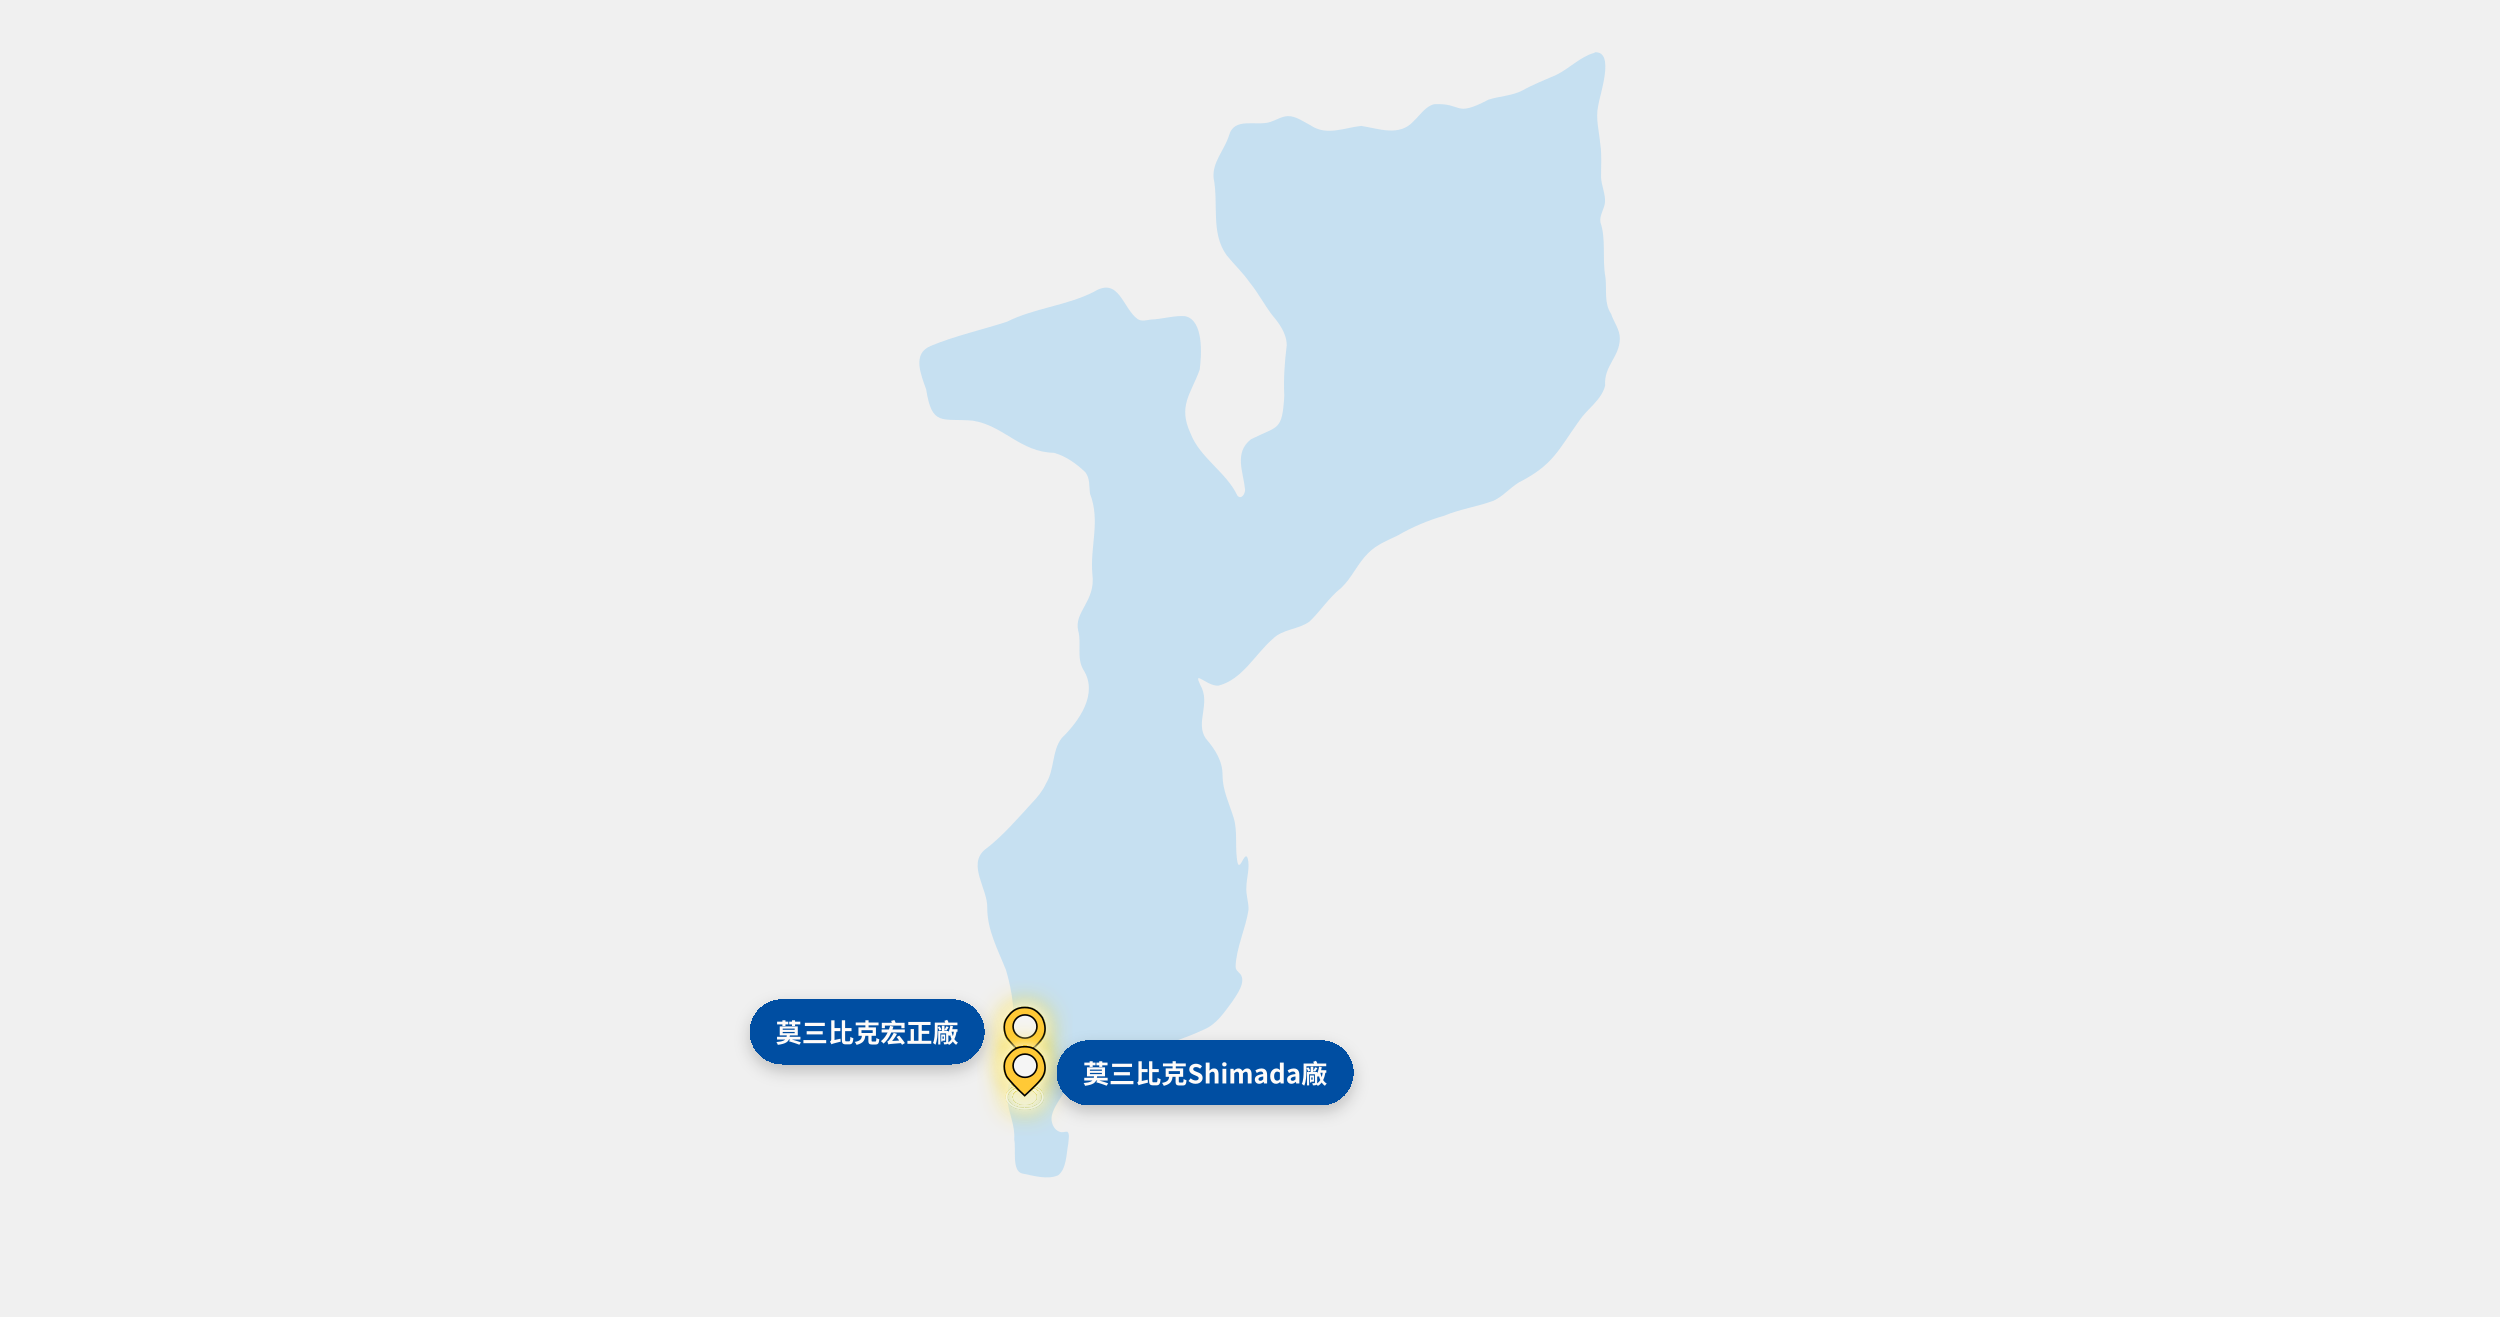
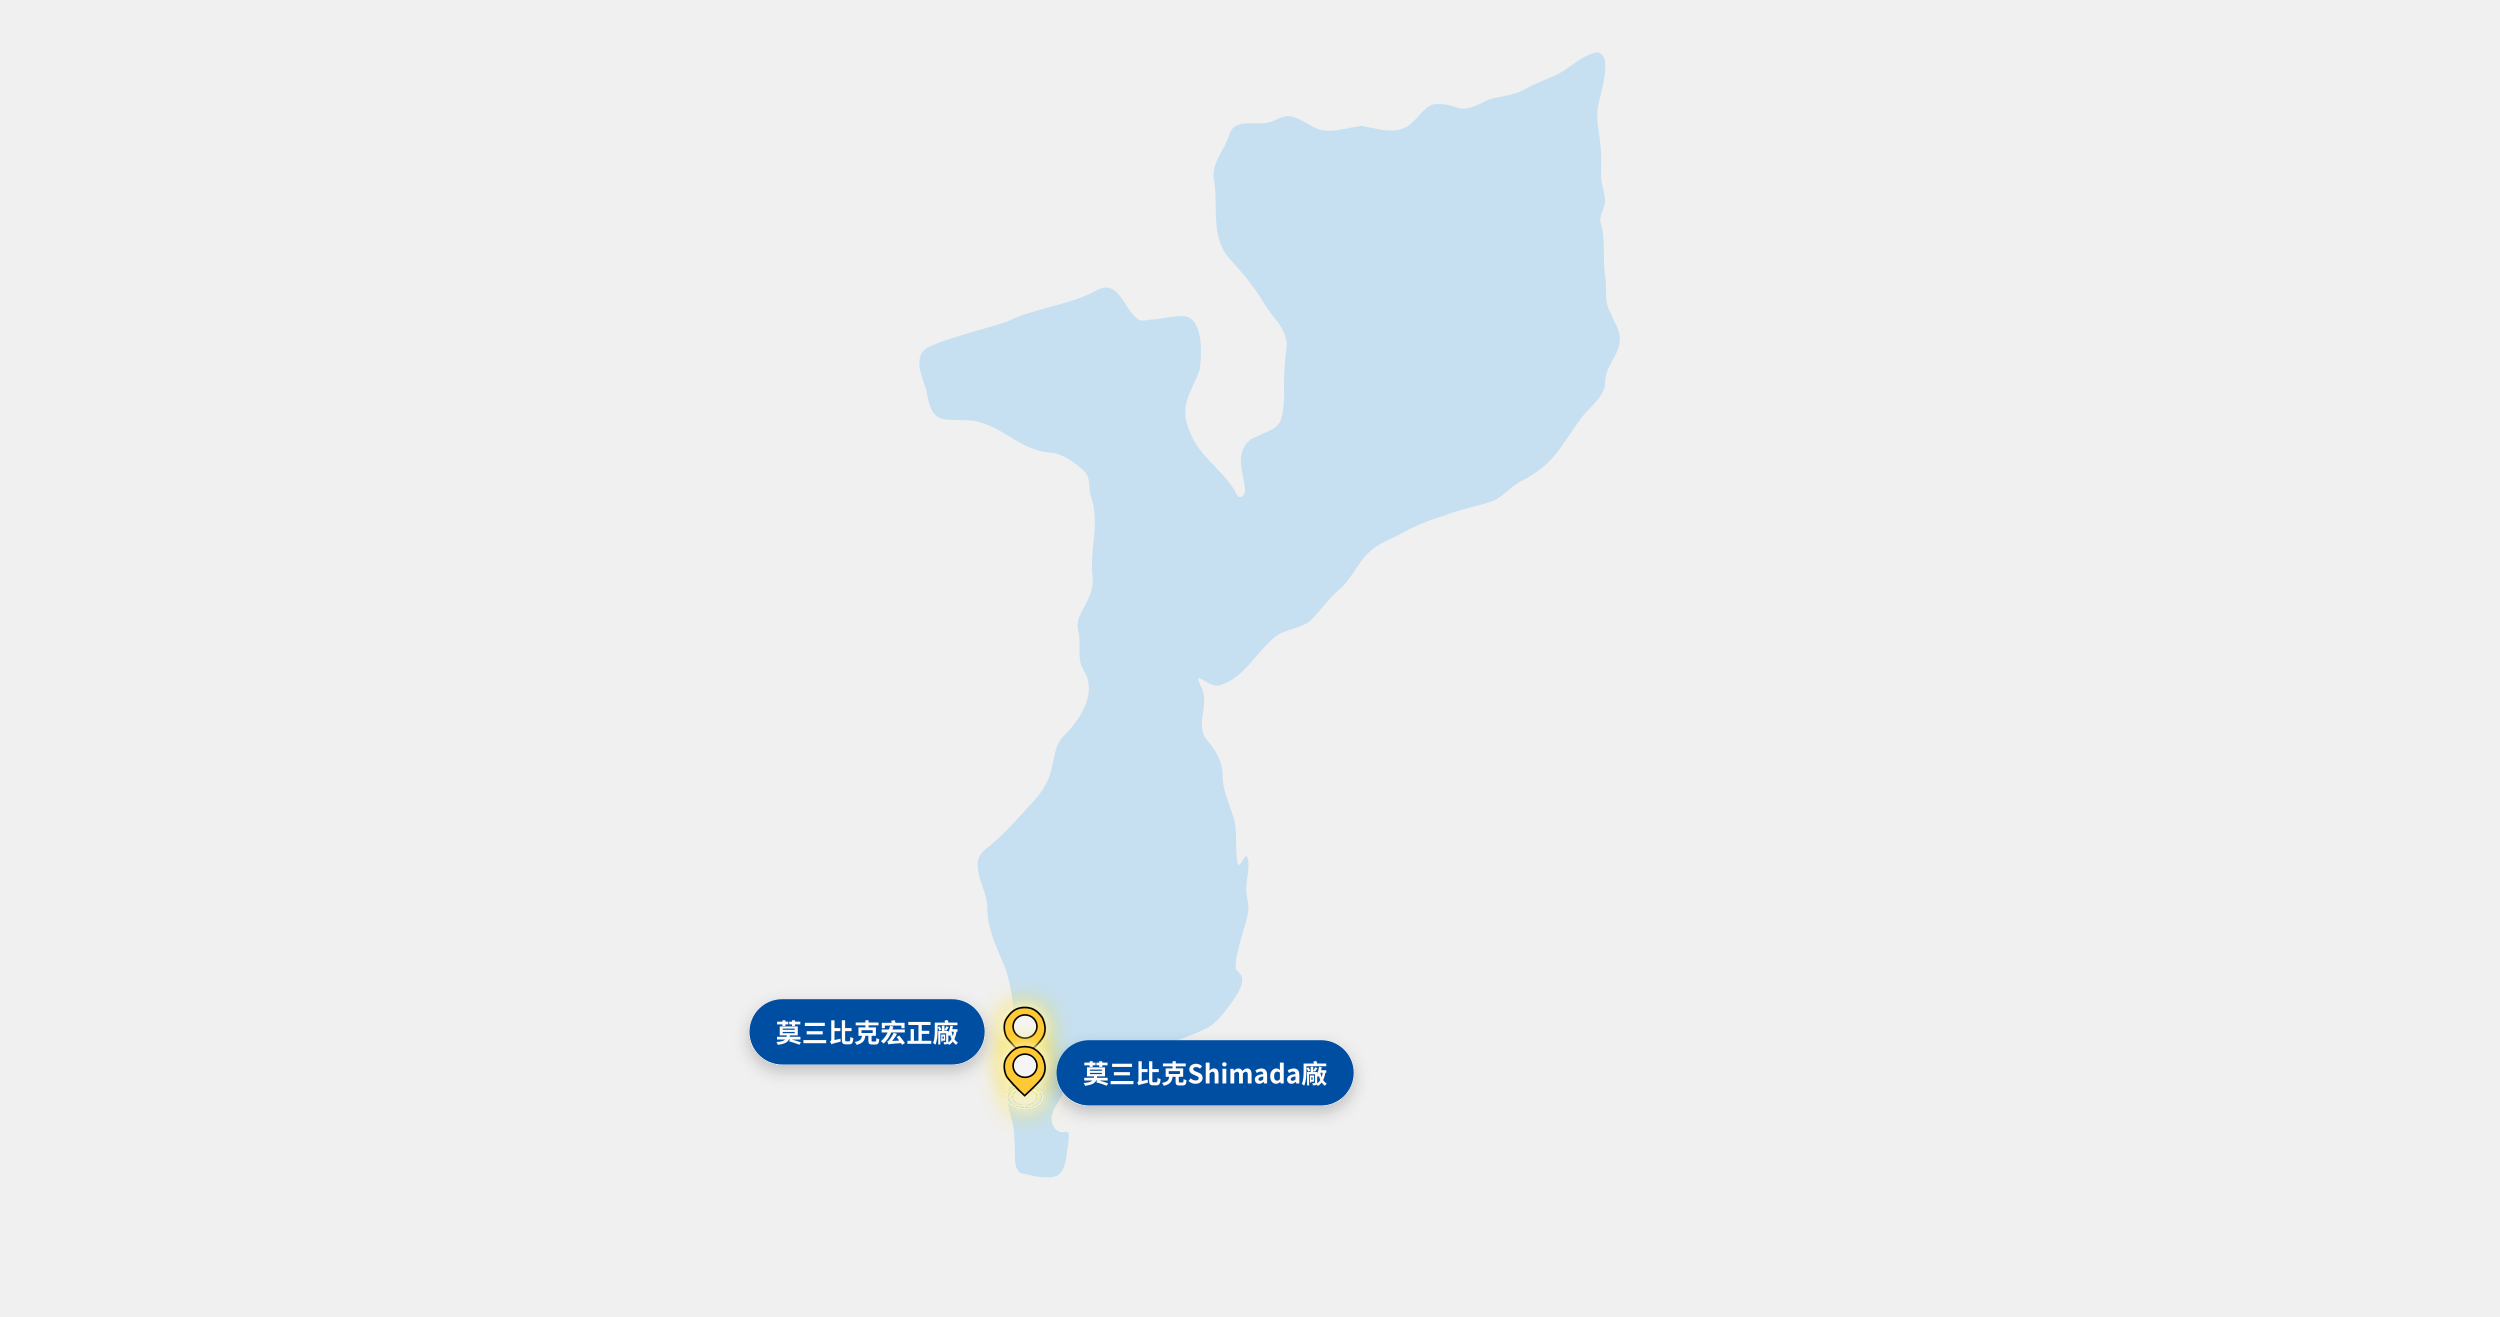
<svg xmlns="http://www.w3.org/2000/svg" width="1531" height="806" viewBox="0 0 1531 806" fill="none">
  <path d="M976.788 32.01C989.288 31.41 979.588 58.21 978.688 65.01C977.088 72.41 979.288 80.41 979.988 88.01C981.088 94.91 980.388 101.91 980.488 108.81C980.788 113.71 983.288 119.11 982.888 123.81C982.588 127.91 979.388 131.91 980.088 136.11C983.688 146.41 981.088 158.71 983.188 169.91C984.088 177.71 982.188 185.51 986.688 192.31C988.188 197.11 992.188 202.01 991.988 207.61C991.688 218.81 982.188 224.01 982.988 236.01C980.988 244.91 971.988 250.31 967.088 257.71C953.988 276.01 951.188 284.71 930.188 295.41C923.988 299.31 920.688 303.81 914.688 306.61C904.888 310.31 894.188 311.71 884.488 315.81C874.388 318.71 864.988 322.71 855.988 327.91C849.788 330.91 843.088 333.51 838.088 338.51C831.288 345.11 828.188 353.51 821.388 360.01C813.788 366.01 808.788 374.11 801.988 380.61C795.188 385.61 785.588 385.11 779.388 391.31C768.588 400.71 760.888 416.01 746.488 419.81C742.188 420.61 736.588 415.91 734.088 415.21C733.088 415.81 734.588 418.01 734.988 419.31C741.788 430.91 731.788 442.31 738.388 452.21C743.988 458.71 748.788 465.91 748.688 474.91C748.688 483.91 752.888 492.31 755.488 500.81C758.188 509.41 755.988 519.91 757.988 528.71C758.188 529.21 758.388 529.81 758.988 529.61C760.488 529.31 762.588 521.51 764.088 525.61C765.588 531.21 763.388 537.51 763.288 543.11C762.888 548.11 764.788 552.41 764.588 557.21C762.988 568.11 756.888 581.11 756.688 592.01C756.688 594.01 758.388 595.21 759.588 596.51C763.288 601.41 757.488 609.11 754.488 613.61C749.388 620.41 745.088 627.11 737.488 630.41C722.788 637.31 706.288 641.71 691.288 647.21C676.088 653.61 658.588 654.61 650.188 671.21C647.288 675.91 642.888 681.91 644.188 687.11C644.688 689.61 646.288 692.11 648.688 693.01C650.288 693.81 652.188 693.01 653.488 693.01C655.388 694.01 654.288 698.31 654.188 700.51C652.988 707.01 653.088 715.71 648.088 719.71C641.588 722.71 632.388 719.91 625.888 718.61C619.488 717.01 622.388 703.21 621.088 697.81C621.788 689.01 617.588 681.71 616.788 672.91C617.888 660.61 619.988 648.01 619.888 635.41C621.888 621.31 620.088 607.71 616.088 594.11C611.188 581.71 604.588 569.71 604.588 556.01C604.988 544.51 592.388 529.81 602.888 520.51C613.488 512.61 623.188 501.31 631.988 491.71C635.488 488.11 638.588 484.21 640.688 479.61C645.888 471.11 644.088 459.91 650.188 452.01C660.788 441.61 672.788 424.91 663.488 410.21C659.088 402.81 662.488 394.11 660.288 386.21C657.588 374.61 671.088 368.21 668.988 351.81C667.388 334.71 674.088 319.21 667.488 302.21C666.888 297.31 667.588 293.11 664.688 289.21C659.288 284.11 652.988 279.41 645.488 277.31C624.788 276.91 614.688 260.61 595.688 257.61C576.888 256.01 570.788 261.41 567.188 238.51C564.088 229.61 558.288 216.51 570.088 211.81C583.988 205.91 602.988 201.51 616.688 197.01C633.488 188.61 652.888 187.31 669.888 178.71C685.388 169.21 687.388 188.61 696.688 195.41C699.288 197.01 701.888 196.11 704.688 195.71C711.488 195.51 718.988 193.11 725.688 193.61C737.288 195.91 735.888 217.61 734.688 226.41C729.288 241.31 721.288 248.61 729.088 265.41C734.888 280.51 750.988 289.11 757.788 303.51C760.188 306.31 762.588 302.31 762.488 299.81C761.388 288.91 755.588 277.31 766.088 269.01C782.788 260.61 785.188 264.21 786.488 242.51C785.988 231.81 786.688 222.01 787.988 211.51C787.988 204.21 783.388 198.01 778.888 192.71C774.088 186.31 770.588 179.51 765.488 173.21C760.988 166.81 755.888 162.11 751.188 156.31C741.288 142.61 746.388 124.71 743.188 108.91C742.388 99.21 749.788 92.01 752.588 83.11C755.788 71.31 769.188 77.51 777.888 74.71C781.688 73.51 784.788 71.21 788.888 71.11C793.788 71.11 798.388 74.61 802.688 76.81C812.488 83.41 823.288 78.21 833.588 77.11C844.388 78.71 856.888 83.91 865.688 74.21C869.688 70.51 872.788 65.21 878.288 63.81C896.188 62.91 890.188 72.21 911.588 61.01C918.488 58.81 926.088 58.71 932.488 55.31C939.088 51.61 946.188 48.91 953.188 45.81C961.088 41.91 967.888 34.71 976.188 32.41H976.288L976.788 32.01Z" fill="#C6E0F1" />
  <g filter="url(#filter0_dd_1497_16968)">
    <ellipse cx="627.553" cy="647.849" rx="7.243" ry="4.82" fill="white" fill-opacity="0.6" />
    <path d="M627.554 640.637C630.669 640.637 633.466 641.478 635.471 642.812C637.478 644.148 638.642 645.939 638.642 647.849C638.642 649.759 637.479 651.55 635.471 652.886C633.466 654.22 630.669 655.061 627.554 655.062C624.438 655.062 621.64 654.22 619.636 652.886C617.628 651.55 616.465 649.759 616.465 647.849C616.465 645.939 617.628 644.148 619.636 642.812C621.64 641.478 624.438 640.637 627.554 640.637Z" stroke="white" stroke-opacity="0.6" />
    <path d="M638.756 635.019C637.121 638.182 631.994 642.743 627.507 647C622.954 642.937 617.893 637.224 616.835 635.786C615.778 634.348 613.305 628.061 616.835 623.134C619.692 619.004 622.697 617.019 627.507 617C632.35 616.981 635.154 618.924 638.275 623.134C640.606 628.246 640.39 631.856 638.756 635.019Z" fill="#FFC936" stroke="black" />
    <path d="M627.725 621.529C623.674 621.529 620.412 624.726 620.412 628.642C620.412 632.557 623.674 635.753 627.725 635.753C631.775 635.753 635.037 632.557 635.037 628.642C635.037 624.726 631.776 621.529 627.725 621.529Z" fill="#F5F5F5" stroke="black" />
  </g>
  <g filter="url(#filter1_dd_1497_16968)">
    <ellipse cx="627.553" cy="671.849" rx="7.243" ry="4.82" fill="white" fill-opacity="0.6" />
    <path d="M627.554 664.637C630.669 664.637 633.466 665.478 635.471 666.812C637.478 668.148 638.642 669.939 638.642 671.849C638.642 673.759 637.479 675.55 635.471 676.886C633.466 678.22 630.669 679.061 627.554 679.062C624.438 679.062 621.64 678.22 619.636 676.886C617.628 675.55 616.465 673.759 616.465 671.849C616.465 669.939 617.628 668.148 619.636 666.812C621.64 665.478 624.438 664.637 627.554 664.637Z" stroke="white" stroke-opacity="0.6" />
    <path d="M638.756 659.019C637.121 662.182 631.994 666.743 627.507 671C622.954 666.937 617.893 661.224 616.835 659.786C615.778 658.348 613.305 652.061 616.835 647.134C619.692 643.004 622.697 641.019 627.507 641C632.35 640.981 635.154 642.924 638.275 647.134C640.606 652.246 640.39 655.856 638.756 659.019Z" fill="#FFC936" stroke="black" />
    <path d="M627.725 645.529C623.674 645.529 620.412 648.726 620.412 652.642C620.412 656.557 623.674 659.753 627.725 659.753C631.775 659.753 635.037 656.557 635.037 652.642C635.037 648.726 631.776 645.529 627.725 645.529Z" fill="#F5F5F5" stroke="black" />
  </g>
  <g filter="url(#filter2_d_1497_16968)">
-     <rect x="459" y="611.911" width="144" height="40" rx="20" fill="#004EA2" shape-rendering="crispEdges" />
+     <rect x="459" y="611.911" width="144" height="40" rx="20" fill="#004EA2" />
    <path d="M475.848 634.939H490.184V636.619H475.848V634.939ZM479.32 631.947V632.715H486.664V631.947H479.32ZM479.32 629.915V630.667H486.664V629.915H479.32ZM477.512 628.555H488.568V634.075H477.512V628.555ZM481.896 633.803H483.768C483.704 634.496 483.597 635.126 483.448 635.691C483.309 636.256 483.085 636.763 482.776 637.211C482.467 637.659 482.04 638.054 481.496 638.395C480.963 638.726 480.275 639.014 479.432 639.259C478.589 639.504 477.555 639.707 476.328 639.867C476.296 639.696 476.232 639.504 476.136 639.291C476.04 639.088 475.928 638.886 475.8 638.683C475.683 638.48 475.571 638.31 475.464 638.171C476.573 638.075 477.496 637.947 478.232 637.787C478.979 637.616 479.581 637.414 480.04 637.179C480.499 636.944 480.851 636.667 481.096 636.347C481.352 636.027 481.533 635.659 481.64 635.243C481.757 634.816 481.843 634.336 481.896 633.803ZM479.144 624.811H481.016V628.315H479.144V624.811ZM485.016 624.827H486.888V628.315H485.016V624.827ZM475.896 625.659H482.76V627.339H475.896V625.659ZM483.288 625.659H490.104V627.339H483.288V625.659ZM483.144 637.675L484.072 636.379C484.552 636.507 485.085 636.656 485.672 636.827C486.259 636.987 486.845 637.158 487.432 637.339C488.029 637.51 488.595 637.686 489.128 637.867C489.661 638.048 490.115 638.208 490.488 638.347L489.528 639.819C489.165 639.67 488.728 639.499 488.216 639.307C487.704 639.126 487.155 638.934 486.568 638.731C485.981 638.539 485.389 638.352 484.792 638.171C484.205 637.979 483.656 637.814 483.144 637.675ZM492.904 626.347H505.112V628.315H492.904V626.347ZM494.008 631.499H503.832V633.451H494.008V631.499ZM492.008 636.923H505.96V638.875H492.008V636.923ZM510.456 629.595H514.632V631.467H510.456V629.595ZM515.544 624.811H517.544V636.651C517.544 637.11 517.581 637.403 517.656 637.531C517.731 637.648 517.923 637.707 518.232 637.707C518.296 637.707 518.408 637.707 518.568 637.707C518.728 637.707 518.899 637.707 519.08 637.707C519.272 637.707 519.448 637.707 519.608 637.707C519.779 637.707 519.901 637.707 519.976 637.707C520.179 637.707 520.328 637.632 520.424 637.483C520.531 637.323 520.605 637.046 520.648 636.651C520.701 636.246 520.744 635.68 520.776 634.955C521.011 635.126 521.299 635.296 521.64 635.467C521.992 635.627 522.307 635.734 522.584 635.787C522.52 636.694 522.403 637.424 522.232 637.979C522.072 638.534 521.827 638.934 521.496 639.179C521.176 639.435 520.728 639.563 520.152 639.563C520.067 639.563 519.949 639.563 519.8 639.563C519.661 639.563 519.496 639.563 519.304 639.563C519.123 639.563 518.941 639.563 518.76 639.563C518.579 639.563 518.413 639.563 518.264 639.563C518.115 639.563 518.008 639.563 517.944 639.563C517.325 639.563 516.84 639.472 516.488 639.291C516.147 639.12 515.901 638.827 515.752 638.411C515.613 637.984 515.544 637.387 515.544 636.619V624.811ZM509.128 639.547C509.085 639.398 509.011 639.216 508.904 639.003C508.808 638.8 508.696 638.603 508.568 638.411C508.451 638.23 508.344 638.08 508.248 637.963C508.429 637.846 508.605 637.67 508.776 637.435C508.957 637.19 509.048 636.875 509.048 636.491V624.843H511.064V637.675C511.064 637.675 510.995 637.718 510.856 637.803C510.728 637.878 510.568 637.984 510.376 638.123C510.195 638.262 510.008 638.411 509.816 638.571C509.624 638.731 509.459 638.896 509.32 639.067C509.192 639.248 509.128 639.408 509.128 639.547ZM509.128 639.547L508.968 637.819L509.848 637.163L514.712 636.107C514.712 636.384 514.728 636.699 514.76 637.051C514.803 637.403 514.84 637.686 514.872 637.899C513.752 638.176 512.84 638.406 512.136 638.587C511.443 638.768 510.899 638.912 510.504 639.019C510.109 639.136 509.811 639.232 509.608 639.307C509.416 639.392 509.256 639.472 509.128 639.547ZM517.304 629.595H521.48V631.467H517.304V629.595ZM527.576 630.891V632.619H534.44V630.891H527.576ZM525.72 629.195H536.424V634.331H525.72V629.195ZM524.04 626.187H538.024V627.915H524.04V626.187ZM529.96 624.795H531.912V630.187H529.96V624.795ZM531.784 633.355H533.752V637.243C533.752 637.52 533.789 637.691 533.864 637.755C533.949 637.819 534.131 637.851 534.408 637.851C534.472 637.851 534.573 637.851 534.712 637.851C534.851 637.851 535 637.851 535.16 637.851C535.331 637.851 535.491 637.851 535.64 637.851C535.8 637.851 535.917 637.851 535.992 637.851C536.173 637.851 536.312 637.803 536.408 637.707C536.504 637.6 536.568 637.392 536.6 637.083C536.643 636.763 536.675 636.294 536.696 635.675C536.835 635.771 537.011 635.872 537.224 635.979C537.437 636.075 537.656 636.166 537.88 636.251C538.104 636.326 538.301 636.384 538.472 636.427C538.408 637.28 538.296 637.942 538.136 638.411C537.976 638.88 537.741 639.206 537.432 639.387C537.123 639.568 536.701 639.659 536.168 639.659C536.093 639.659 535.987 639.659 535.848 639.659C535.72 639.659 535.571 639.659 535.4 639.659C535.229 639.659 535.059 639.659 534.888 639.659C534.728 639.659 534.579 639.659 534.44 639.659C534.312 639.659 534.205 639.659 534.12 639.659C533.501 639.659 533.021 639.584 532.68 639.435C532.339 639.296 532.104 639.051 531.976 638.699C531.848 638.347 531.784 637.872 531.784 637.275V633.355ZM527.896 634.027H529.976C529.901 634.742 529.773 635.403 529.592 636.011C529.421 636.608 529.144 637.152 528.76 637.643C528.387 638.134 527.859 638.56 527.176 638.923C526.504 639.296 525.629 639.616 524.552 639.883C524.488 639.702 524.392 639.499 524.264 639.275C524.147 639.051 524.013 638.832 523.864 638.619C523.715 638.416 523.571 638.24 523.432 638.091C524.371 637.92 525.123 637.712 525.688 637.467C526.253 637.211 526.685 636.918 526.984 636.587C527.283 636.246 527.496 635.867 527.624 635.451C527.752 635.024 527.843 634.55 527.896 634.027ZM539.912 630.459H554.104V632.283H539.912V630.459ZM545.112 628.251L547.128 628.699C546.712 630.128 546.2 631.488 545.592 632.779C544.995 634.07 544.323 635.254 543.576 636.331C542.829 637.398 542.008 638.32 541.112 639.099C541.005 638.971 540.851 638.811 540.648 638.619C540.456 638.427 540.253 638.24 540.04 638.059C539.827 637.878 539.64 637.728 539.48 637.611C540.365 636.928 541.165 636.107 541.88 635.147C542.595 634.187 543.219 633.12 543.752 631.947C544.296 630.774 544.749 629.542 545.112 628.251ZM549.096 635.083L550.712 634.187C551.085 634.656 551.485 635.168 551.912 635.723C552.349 636.278 552.771 636.822 553.176 637.355C553.581 637.888 553.912 638.358 554.168 638.763L552.392 639.835C552.168 639.43 551.869 638.955 551.496 638.411C551.123 637.856 550.723 637.286 550.296 636.699C549.869 636.112 549.469 635.574 549.096 635.083ZM540.024 626.347H553.96V629.675H552.008V628.091H541.896V629.675H540.024V626.347ZM545.72 625.211L547.736 624.667C547.875 624.955 548.024 625.28 548.184 625.643C548.344 625.995 548.472 626.294 548.568 626.539L546.44 627.163C546.376 626.907 546.275 626.592 546.136 626.219C545.997 625.846 545.859 625.51 545.72 625.211ZM544.024 639.611C543.981 639.472 543.923 639.291 543.848 639.067C543.784 638.854 543.709 638.635 543.624 638.411C543.539 638.176 543.459 637.979 543.384 637.819C543.587 637.766 543.773 637.664 543.944 637.515C544.125 637.355 544.328 637.142 544.552 636.875C544.68 636.736 544.845 636.528 545.048 636.251C545.261 635.963 545.496 635.627 545.752 635.243C546.019 634.848 546.285 634.416 546.552 633.947C546.829 633.478 547.085 633.003 547.32 632.523L549.32 633.147C548.755 634.192 548.125 635.19 547.432 636.139C546.739 637.088 546.072 637.91 545.432 638.603V638.635C545.432 638.635 545.363 638.667 545.224 638.731C545.085 638.806 544.92 638.891 544.728 638.987C544.536 639.094 544.371 639.2 544.232 639.307C544.093 639.414 544.024 639.515 544.024 639.611ZM544.024 639.611L543.976 638.187L545.016 637.579L551.656 637.179C551.688 637.424 551.736 637.707 551.8 638.027C551.875 638.336 551.939 638.592 551.992 638.795C550.701 638.902 549.613 638.987 548.728 639.051C547.853 639.115 547.133 639.174 546.568 639.227C546.013 639.28 545.571 639.323 545.24 639.355C544.909 639.398 544.653 639.435 544.472 639.467C544.291 639.51 544.141 639.558 544.024 639.611ZM556.248 625.851H569.88V627.723H556.248V625.851ZM563.4 631.259H569.064V633.131H563.4V631.259ZM555.704 637.371H570.328V639.243H555.704V637.371ZM562.472 626.603H564.504V638.283H562.472V626.603ZM557.688 630.219H559.688V638.363H557.688V630.219ZM582.2 630.283H586.376V631.851H582.2V630.283ZM574.568 631.403H579.912V632.795H575.864V639.627H574.568V631.403ZM576.808 628.171H578.408V632.299H576.808V628.171ZM579.4 631.403H580.776V638.043C580.776 638.374 580.739 638.64 580.664 638.843C580.589 639.056 580.44 639.227 580.216 639.355C579.992 639.462 579.715 639.526 579.384 639.547C579.053 639.579 578.653 639.59 578.184 639.579C578.163 639.387 578.109 639.163 578.024 638.907C577.949 638.651 577.869 638.427 577.784 638.235C578.083 638.246 578.36 638.251 578.616 638.251C578.883 638.251 579.064 638.246 579.16 638.235C579.32 638.235 579.4 638.16 579.4 638.011V631.403ZM576.792 633.531H578.824V637.307H576.792V636.123H578.008V634.715H576.792V633.531ZM576.392 633.531H577.192V637.803H576.392V633.531ZM581.96 628.123L583.608 628.427C583.395 629.59 583.096 630.71 582.712 631.787C582.339 632.864 581.891 633.771 581.368 634.507C581.283 634.4 581.165 634.278 581.016 634.139C580.867 633.99 580.707 633.846 580.536 633.707C580.376 633.558 580.232 633.44 580.104 633.355C580.584 632.736 580.973 631.963 581.272 631.035C581.581 630.096 581.811 629.126 581.96 628.123ZM574.248 629.083L575.416 628.539C575.661 628.848 575.891 629.195 576.104 629.579C576.317 629.963 576.467 630.299 576.552 630.587L575.304 631.195C575.229 630.907 575.091 630.566 574.888 630.171C574.696 629.766 574.483 629.403 574.248 629.083ZM582.664 631.531C582.867 632.544 583.139 633.51 583.48 634.427C583.821 635.334 584.253 636.139 584.776 636.843C585.299 637.536 585.923 638.091 586.648 638.507C586.467 638.656 586.264 638.864 586.04 639.131C585.827 639.398 585.656 639.643 585.528 639.867C584.76 639.355 584.104 638.699 583.56 637.899C583.027 637.088 582.584 636.166 582.232 635.131C581.891 634.086 581.619 632.966 581.416 631.771L582.664 631.531ZM579.496 628.523L580.952 628.987C580.717 629.382 580.477 629.782 580.232 630.187C579.987 630.582 579.757 630.923 579.544 631.211L578.36 630.779C578.488 630.576 578.621 630.347 578.76 630.091C578.909 629.824 579.048 629.552 579.176 629.275C579.315 628.998 579.421 628.747 579.496 628.523ZM573.624 626.235H586.328V627.835H573.624V626.235ZM572.472 626.235H574.216V631.083C574.216 631.712 574.195 632.406 574.152 633.163C574.12 633.92 574.056 634.699 573.96 635.499C573.864 636.288 573.72 637.056 573.528 637.803C573.347 638.539 573.112 639.211 572.824 639.819C572.728 639.702 572.589 639.568 572.408 639.419C572.227 639.28 572.04 639.142 571.848 639.003C571.667 638.875 571.507 638.779 571.368 638.715C571.635 638.171 571.837 637.579 571.976 636.939C572.125 636.288 572.232 635.622 572.296 634.939C572.371 634.256 572.419 633.59 572.44 632.939C572.461 632.278 572.472 631.659 572.472 631.083V626.235ZM584.264 631.083L585.912 631.259C585.784 632.134 585.603 632.992 585.368 633.835C585.144 634.678 584.851 635.483 584.488 636.251C584.125 637.019 583.672 637.718 583.128 638.347C582.595 638.976 581.944 639.51 581.176 639.947C581.069 639.776 580.92 639.563 580.728 639.307C580.547 639.051 580.381 638.854 580.232 638.715C580.925 638.331 581.507 637.862 581.976 637.307C582.456 636.752 582.851 636.139 583.16 635.467C583.469 634.784 583.709 634.07 583.88 633.323C584.061 632.576 584.189 631.83 584.264 631.083ZM578.328 625.179L580.04 624.539C580.211 624.763 580.371 625.019 580.52 625.307C580.68 625.595 580.797 625.846 580.872 626.059L579.064 626.795C579.011 626.582 578.915 626.32 578.776 626.011C578.637 625.691 578.488 625.414 578.328 625.179Z" fill="#FEFBF9" />
  </g>
  <g filter="url(#filter3_d_1497_16968)">
-     <rect x="647" y="637" width="182" height="40" rx="20" fill="#004EA2" shape-rendering="crispEdges" />
+     <rect x="647" y="637" width="182" height="40" rx="20" fill="#004EA2" />
    <path d="M663.996 660.028H678.332V661.708H663.996V660.028ZM667.468 657.036V657.804H674.812V657.036H667.468ZM667.468 655.004V655.756H674.812V655.004H667.468ZM665.66 653.644H676.716V659.164H665.66V653.644ZM670.044 658.892H671.916C671.852 659.585 671.746 660.215 671.596 660.78C671.458 661.345 671.234 661.852 670.924 662.3C670.615 662.748 670.188 663.143 669.644 663.484C669.111 663.815 668.423 664.103 667.58 664.348C666.738 664.593 665.703 664.796 664.476 664.956C664.444 664.785 664.38 664.593 664.284 664.38C664.188 664.177 664.076 663.975 663.948 663.772C663.831 663.569 663.719 663.399 663.612 663.26C664.722 663.164 665.644 663.036 666.38 662.876C667.127 662.705 667.73 662.503 668.188 662.268C668.647 662.033 668.999 661.756 669.244 661.436C669.5 661.116 669.682 660.748 669.788 660.332C669.906 659.905 669.991 659.425 670.044 658.892ZM667.292 649.9H669.164V653.404H667.292V649.9ZM673.164 649.916H675.036V653.404H673.164V649.916ZM664.044 650.748H670.908V652.428H664.044V650.748ZM671.436 650.748H678.252V652.428H671.436V650.748ZM671.292 662.764L672.22 661.468C672.7 661.596 673.234 661.745 673.82 661.916C674.407 662.076 674.994 662.247 675.58 662.428C676.178 662.599 676.743 662.775 677.276 662.956C677.81 663.137 678.263 663.297 678.636 663.436L677.676 664.908C677.314 664.759 676.876 664.588 676.364 664.396C675.852 664.215 675.303 664.023 674.716 663.82C674.13 663.628 673.538 663.441 672.94 663.26C672.354 663.068 671.804 662.903 671.292 662.764ZM681.052 651.436H693.26V653.404H681.052V651.436ZM682.156 656.588H691.98V658.54H682.156V656.588ZM680.156 662.012H694.108V663.964H680.156V662.012ZM698.604 654.684H702.78V656.556H698.604V654.684ZM703.692 649.9H705.692V661.74C705.692 662.199 705.73 662.492 705.804 662.62C705.879 662.737 706.071 662.796 706.38 662.796C706.444 662.796 706.556 662.796 706.716 662.796C706.876 662.796 707.047 662.796 707.228 662.796C707.42 662.796 707.596 662.796 707.756 662.796C707.927 662.796 708.05 662.796 708.124 662.796C708.327 662.796 708.476 662.721 708.572 662.572C708.679 662.412 708.754 662.135 708.796 661.74C708.85 661.335 708.892 660.769 708.924 660.044C709.159 660.215 709.447 660.385 709.788 660.556C710.14 660.716 710.455 660.823 710.732 660.876C710.668 661.783 710.551 662.513 710.38 663.068C710.22 663.623 709.975 664.023 709.644 664.268C709.324 664.524 708.876 664.652 708.3 664.652C708.215 664.652 708.098 664.652 707.948 664.652C707.81 664.652 707.644 664.652 707.452 664.652C707.271 664.652 707.09 664.652 706.908 664.652C706.727 664.652 706.562 664.652 706.412 664.652C706.263 664.652 706.156 664.652 706.092 664.652C705.474 664.652 704.988 664.561 704.636 664.38C704.295 664.209 704.05 663.916 703.9 663.5C703.762 663.073 703.692 662.476 703.692 661.708V649.9ZM697.276 664.636C697.234 664.487 697.159 664.305 697.052 664.092C696.956 663.889 696.844 663.692 696.716 663.5C696.599 663.319 696.492 663.169 696.396 663.052C696.578 662.935 696.754 662.759 696.924 662.524C697.106 662.279 697.196 661.964 697.196 661.58V649.932H699.212V662.764C699.212 662.764 699.143 662.807 699.004 662.892C698.876 662.967 698.716 663.073 698.524 663.212C698.343 663.351 698.156 663.5 697.964 663.66C697.772 663.82 697.607 663.985 697.468 664.156C697.34 664.337 697.276 664.497 697.276 664.636ZM697.276 664.636L697.116 662.908L697.996 662.252L702.86 661.196C702.86 661.473 702.876 661.788 702.908 662.14C702.951 662.492 702.988 662.775 703.02 662.988C701.9 663.265 700.988 663.495 700.284 663.676C699.591 663.857 699.047 664.001 698.652 664.108C698.258 664.225 697.959 664.321 697.756 664.396C697.564 664.481 697.404 664.561 697.276 664.636ZM705.452 654.684H709.628V656.556H705.452V654.684ZM715.724 655.98V657.708H722.588V655.98H715.724ZM713.868 654.284H724.572V659.42H713.868V654.284ZM712.188 651.276H726.172V653.004H712.188V651.276ZM718.108 649.884H720.06V655.276H718.108V649.884ZM719.932 658.444H721.9V662.332C721.9 662.609 721.938 662.78 722.012 662.844C722.098 662.908 722.279 662.94 722.556 662.94C722.62 662.94 722.722 662.94 722.86 662.94C722.999 662.94 723.148 662.94 723.308 662.94C723.479 662.94 723.639 662.94 723.788 662.94C723.948 662.94 724.066 662.94 724.14 662.94C724.322 662.94 724.46 662.892 724.556 662.796C724.652 662.689 724.716 662.481 724.748 662.172C724.791 661.852 724.823 661.383 724.844 660.764C724.983 660.86 725.159 660.961 725.372 661.068C725.586 661.164 725.804 661.255 726.028 661.34C726.252 661.415 726.45 661.473 726.62 661.516C726.556 662.369 726.444 663.031 726.284 663.5C726.124 663.969 725.89 664.295 725.58 664.476C725.271 664.657 724.85 664.748 724.316 664.748C724.242 664.748 724.135 664.748 723.996 664.748C723.868 664.748 723.719 664.748 723.548 664.748C723.378 664.748 723.207 664.748 723.036 664.748C722.876 664.748 722.727 664.748 722.588 664.748C722.46 664.748 722.354 664.748 722.268 664.748C721.65 664.748 721.17 664.673 720.828 664.524C720.487 664.385 720.252 664.14 720.124 663.788C719.996 663.436 719.932 662.961 719.932 662.364V658.444ZM716.044 659.116H718.124C718.05 659.831 717.922 660.492 717.74 661.1C717.57 661.697 717.292 662.241 716.908 662.732C716.535 663.223 716.007 663.649 715.324 664.012C714.652 664.385 713.778 664.705 712.7 664.972C712.636 664.791 712.54 664.588 712.412 664.364C712.295 664.14 712.162 663.921 712.012 663.708C711.863 663.505 711.719 663.329 711.58 663.18C712.519 663.009 713.271 662.801 713.836 662.556C714.402 662.3 714.834 662.007 715.132 661.676C715.431 661.335 715.644 660.956 715.772 660.54C715.9 660.113 715.991 659.639 716.044 659.116ZM732.14 663.724C731.351 663.724 730.578 663.575 729.82 663.276C729.063 662.977 728.396 662.551 727.82 661.996L729.18 660.364C729.596 660.759 730.071 661.079 730.604 661.324C731.148 661.559 731.676 661.676 732.188 661.676C732.807 661.676 733.276 661.553 733.596 661.308C733.916 661.063 734.076 660.732 734.076 660.316C734.076 660.017 733.996 659.783 733.836 659.612C733.687 659.431 733.479 659.271 733.212 659.132C732.946 658.993 732.636 658.855 732.284 658.716L730.716 658.028C730.322 657.868 729.938 657.655 729.564 657.388C729.202 657.111 728.898 656.764 728.652 656.348C728.418 655.932 728.3 655.436 728.3 654.86C728.3 654.209 728.476 653.628 728.828 653.116C729.18 652.604 729.666 652.199 730.284 651.9C730.903 651.591 731.607 651.436 732.396 651.436C733.1 651.436 733.778 651.569 734.428 651.836C735.079 652.103 735.644 652.481 736.124 652.972L734.924 654.444C734.551 654.135 734.162 653.895 733.756 653.724C733.351 653.553 732.898 653.468 732.396 653.468C731.884 653.468 731.474 653.58 731.164 653.804C730.866 654.017 730.716 654.321 730.716 654.716C730.716 654.993 730.802 655.223 730.972 655.404C731.143 655.585 731.367 655.745 731.644 655.884C731.922 656.012 732.226 656.145 732.556 656.284L734.108 656.908C734.588 657.1 735.004 657.34 735.356 657.628C735.719 657.916 735.996 658.263 736.188 658.668C736.391 659.073 736.492 659.564 736.492 660.14C736.492 660.78 736.316 661.372 735.964 661.916C735.623 662.46 735.127 662.897 734.476 663.228C733.836 663.559 733.058 663.724 732.14 663.724ZM738.397 663.5V650.732H740.749V653.948L740.637 655.628C740.989 655.287 741.394 654.983 741.853 654.716C742.311 654.449 742.845 654.316 743.453 654.316C744.423 654.316 745.127 654.636 745.565 655.276C746.002 655.905 746.221 656.785 746.221 657.916V663.5H743.869V658.204C743.869 657.511 743.767 657.025 743.565 656.748C743.373 656.471 743.053 656.332 742.605 656.332C742.242 656.332 741.922 656.417 741.645 656.588C741.378 656.759 741.079 657.009 740.749 657.34V663.5H738.397ZM748.631 663.5V654.54H750.983V663.5H748.631ZM749.815 653.084C749.399 653.084 749.069 652.972 748.823 652.748C748.578 652.513 748.455 652.199 748.455 651.804C748.455 651.42 748.578 651.111 748.823 650.876C749.069 650.641 749.399 650.524 749.815 650.524C750.21 650.524 750.535 650.641 750.791 650.876C751.047 651.111 751.175 651.42 751.175 651.804C751.175 652.199 751.047 652.513 750.791 652.748C750.535 652.972 750.21 653.084 749.815 653.084ZM753.491 663.5V654.54H755.411L755.587 655.74H755.635C756.008 655.356 756.413 655.025 756.851 654.748C757.288 654.46 757.8 654.316 758.387 654.316C759.027 654.316 759.539 654.455 759.923 654.732C760.317 654.999 760.621 655.383 760.835 655.884C761.261 655.447 761.699 655.079 762.147 654.78C762.605 654.471 763.123 654.316 763.699 654.316C764.659 654.316 765.357 654.636 765.795 655.276C766.243 655.905 766.467 656.785 766.467 657.916V663.5H764.131V658.204C764.131 657.511 764.029 657.025 763.827 656.748C763.624 656.471 763.309 656.332 762.883 656.332C762.627 656.332 762.355 656.417 762.067 656.588C761.789 656.748 761.485 656.999 761.155 657.34V663.5H758.803V658.204C758.803 657.511 758.701 657.025 758.499 656.748C758.296 656.471 757.981 656.332 757.555 656.332C757.309 656.332 757.037 656.417 756.739 656.588C756.451 656.748 756.152 656.999 755.843 657.34V663.5H753.491ZM771.104 663.724C770.582 663.724 770.118 663.612 769.712 663.388C769.318 663.153 769.008 662.833 768.784 662.428C768.571 662.023 768.464 661.564 768.464 661.052C768.464 660.103 768.875 659.367 769.696 658.844C770.518 658.311 771.824 657.948 773.616 657.756C773.606 657.457 773.552 657.196 773.456 656.972C773.36 656.737 773.2 656.551 772.976 656.412C772.763 656.273 772.47 656.204 772.096 656.204C771.68 656.204 771.27 656.284 770.864 656.444C770.459 656.604 770.048 656.812 769.632 657.068L768.8 655.5C769.152 655.276 769.526 655.079 769.92 654.908C770.315 654.737 770.731 654.599 771.168 654.492C771.606 654.375 772.059 654.316 772.528 654.316C773.286 654.316 773.92 654.465 774.432 654.764C774.944 655.063 775.328 655.505 775.584 656.092C775.84 656.679 775.968 657.404 775.968 658.268V663.5H774.048L773.888 662.54H773.808C773.424 662.881 773.008 663.164 772.56 663.388C772.112 663.612 771.627 663.724 771.104 663.724ZM771.888 661.884C772.219 661.884 772.518 661.809 772.784 661.66C773.062 661.5 773.339 661.281 773.616 661.004V659.212C772.891 659.297 772.315 659.42 771.888 659.58C771.462 659.74 771.158 659.932 770.976 660.156C770.795 660.369 770.704 660.609 770.704 660.876C770.704 661.228 770.811 661.484 771.024 661.644C771.248 661.804 771.536 661.884 771.888 661.884ZM781.518 663.724C780.771 663.724 780.12 663.537 779.566 663.164C779.022 662.791 778.6 662.252 778.302 661.548C778.003 660.844 777.854 660.001 777.854 659.02C777.854 658.049 778.03 657.217 778.382 656.524C778.744 655.82 779.214 655.276 779.79 654.892C780.366 654.508 780.974 654.316 781.614 654.316C782.115 654.316 782.536 654.407 782.878 654.588C783.23 654.759 783.566 654.993 783.886 655.292L783.806 653.884V650.732H786.158V663.5H784.238L784.062 662.572H783.998C783.667 662.892 783.288 663.164 782.862 663.388C782.435 663.612 781.987 663.724 781.518 663.724ZM782.126 661.788C782.446 661.788 782.739 661.719 783.006 661.58C783.283 661.431 783.55 661.191 783.806 660.86V656.924C783.539 656.679 783.262 656.508 782.974 656.412C782.696 656.305 782.414 656.252 782.126 656.252C781.795 656.252 781.486 656.359 781.198 656.572C780.92 656.775 780.696 657.079 780.526 657.484C780.355 657.889 780.27 658.391 780.27 658.988C780.27 659.607 780.339 660.124 780.478 660.54C780.627 660.956 780.84 661.271 781.118 661.484C781.395 661.687 781.731 661.788 782.126 661.788ZM790.854 663.724C790.332 663.724 789.868 663.612 789.462 663.388C789.068 663.153 788.758 662.833 788.534 662.428C788.321 662.023 788.214 661.564 788.214 661.052C788.214 660.103 788.625 659.367 789.446 658.844C790.268 658.311 791.574 657.948 793.366 657.756C793.356 657.457 793.302 657.196 793.206 656.972C793.11 656.737 792.95 656.551 792.726 656.412C792.513 656.273 792.22 656.204 791.846 656.204C791.43 656.204 791.02 656.284 790.614 656.444C790.209 656.604 789.798 656.812 789.382 657.068L788.55 655.5C788.902 655.276 789.276 655.079 789.67 654.908C790.065 654.737 790.481 654.599 790.918 654.492C791.356 654.375 791.809 654.316 792.278 654.316C793.036 654.316 793.67 654.465 794.182 654.764C794.694 655.063 795.078 655.505 795.334 656.092C795.59 656.679 795.718 657.404 795.718 658.268V663.5H793.798L793.638 662.54H793.558C793.174 662.881 792.758 663.164 792.31 663.388C791.862 663.612 791.377 663.724 790.854 663.724ZM791.638 661.884C791.969 661.884 792.268 661.809 792.534 661.66C792.812 661.5 793.089 661.281 793.366 661.004V659.212C792.641 659.297 792.065 659.42 791.638 659.58C791.212 659.74 790.908 659.932 790.726 660.156C790.545 660.369 790.454 660.609 790.454 660.876C790.454 661.228 790.561 661.484 790.774 661.644C790.998 661.804 791.286 661.884 791.638 661.884ZM808.052 655.372H812.228V656.94H808.052V655.372ZM800.42 656.492H805.764V657.884H801.716V664.716H800.42V656.492ZM802.66 653.26H804.26V657.388H802.66V653.26ZM805.252 656.492H806.628V663.132C806.628 663.463 806.59 663.729 806.516 663.932C806.441 664.145 806.292 664.316 806.068 664.444C805.844 664.551 805.566 664.615 805.236 664.636C804.905 664.668 804.505 664.679 804.036 664.668C804.014 664.476 803.961 664.252 803.876 663.996C803.801 663.74 803.721 663.516 803.636 663.324C803.934 663.335 804.212 663.34 804.468 663.34C804.734 663.34 804.916 663.335 805.012 663.324C805.172 663.324 805.252 663.249 805.252 663.1V656.492ZM802.644 658.62H804.676V662.396H802.644V661.212H803.86V659.804H802.644V658.62ZM802.244 658.62H803.044V662.892H802.244V658.62ZM807.812 653.212L809.46 653.516C809.246 654.679 808.948 655.799 808.564 656.876C808.19 657.953 807.742 658.86 807.22 659.596C807.134 659.489 807.017 659.367 806.868 659.228C806.718 659.079 806.558 658.935 806.388 658.796C806.228 658.647 806.084 658.529 805.956 658.444C806.436 657.825 806.825 657.052 807.124 656.124C807.433 655.185 807.662 654.215 807.812 653.212ZM800.1 654.172L801.268 653.628C801.513 653.937 801.742 654.284 801.956 654.668C802.169 655.052 802.318 655.388 802.404 655.676L801.156 656.284C801.081 655.996 800.942 655.655 800.74 655.26C800.548 654.855 800.334 654.492 800.1 654.172ZM808.516 656.62C808.718 657.633 808.99 658.599 809.332 659.516C809.673 660.423 810.105 661.228 810.628 661.932C811.15 662.625 811.774 663.18 812.5 663.596C812.318 663.745 812.116 663.953 811.892 664.22C811.678 664.487 811.508 664.732 811.38 664.956C810.612 664.444 809.956 663.788 809.412 662.988C808.878 662.177 808.436 661.255 808.084 660.22C807.742 659.175 807.47 658.055 807.268 656.86L808.516 656.62ZM805.348 653.612L806.804 654.076C806.569 654.471 806.329 654.871 806.084 655.276C805.838 655.671 805.609 656.012 805.396 656.3L804.212 655.868C804.34 655.665 804.473 655.436 804.612 655.18C804.761 654.913 804.9 654.641 805.028 654.364C805.166 654.087 805.273 653.836 805.348 653.612ZM799.476 651.324H812.18V652.924H799.476V651.324ZM798.324 651.324H800.068V656.172C800.068 656.801 800.046 657.495 800.004 658.252C799.972 659.009 799.908 659.788 799.812 660.588C799.716 661.377 799.572 662.145 799.38 662.892C799.198 663.628 798.964 664.3 798.676 664.908C798.58 664.791 798.441 664.657 798.26 664.508C798.078 664.369 797.892 664.231 797.7 664.092C797.518 663.964 797.358 663.868 797.22 663.804C797.486 663.26 797.689 662.668 797.828 662.028C797.977 661.377 798.084 660.711 798.148 660.028C798.222 659.345 798.27 658.679 798.292 658.028C798.313 657.367 798.324 656.748 798.324 656.172V651.324ZM810.116 656.172L811.764 656.348C811.636 657.223 811.454 658.081 811.22 658.924C810.996 659.767 810.702 660.572 810.34 661.34C809.977 662.108 809.524 662.807 808.98 663.436C808.446 664.065 807.796 664.599 807.028 665.036C806.921 664.865 806.772 664.652 806.58 664.396C806.398 664.14 806.233 663.943 806.084 663.804C806.777 663.42 807.358 662.951 807.828 662.396C808.308 661.841 808.702 661.228 809.012 660.556C809.321 659.873 809.561 659.159 809.732 658.412C809.913 657.665 810.041 656.919 810.116 656.172ZM804.18 650.268L805.892 649.628C806.062 649.852 806.222 650.108 806.372 650.396C806.532 650.684 806.649 650.935 806.724 651.148L804.916 651.884C804.862 651.671 804.766 651.409 804.628 651.1C804.489 650.78 804.34 650.503 804.18 650.268Z" fill="#FEFBF9" />
  </g>
  <defs>
    <filter id="filter0_dd_1497_16968" x="598.504" y="600.5" width="58" height="71.061" filterUnits="userSpaceOnUse" color-interpolation-filters="sRGB">
      <feFlood flood-opacity="0" result="BackgroundImageFix" />
      <feColorMatrix in="SourceAlpha" type="matrix" values="0 0 0 0 0 0 0 0 0 0 0 0 0 0 0 0 0 0 127 0" result="hardAlpha" />
      <feOffset />
      <feGaussianBlur stdDeviation="8" />
      <feColorMatrix type="matrix" values="0 0 0 0 0.976 0 0 0 0 0.831 0 0 0 0 0.009 0 0 0 1 0" />
      <feBlend mode="normal" in2="BackgroundImageFix" result="effect1_dropShadow_1497_16968" />
      <feColorMatrix in="SourceAlpha" type="matrix" values="0 0 0 0 0 0 0 0 0 0 0 0 0 0 0 0 0 0 127 0" result="hardAlpha" />
      <feOffset />
      <feGaussianBlur stdDeviation="4" />
      <feComposite in2="hardAlpha" operator="out" />
      <feColorMatrix type="matrix" values="0 0 0 0 1 0 0 0 0 1 0 0 0 0 1 0 0 0 1 0" />
      <feBlend mode="normal" in2="effect1_dropShadow_1497_16968" result="effect2_dropShadow_1497_16968" />
      <feBlend mode="normal" in="SourceGraphic" in2="effect2_dropShadow_1497_16968" result="shape" />
    </filter>
    <filter id="filter1_dd_1497_16968" x="598.504" y="624.5" width="58" height="71.061" filterUnits="userSpaceOnUse" color-interpolation-filters="sRGB">
      <feFlood flood-opacity="0" result="BackgroundImageFix" />
      <feColorMatrix in="SourceAlpha" type="matrix" values="0 0 0 0 0 0 0 0 0 0 0 0 0 0 0 0 0 0 127 0" result="hardAlpha" />
      <feOffset />
      <feGaussianBlur stdDeviation="8" />
      <feColorMatrix type="matrix" values="0 0 0 0 0.976 0 0 0 0 0.831 0 0 0 0 0.009 0 0 0 1 0" />
      <feBlend mode="normal" in2="BackgroundImageFix" result="effect1_dropShadow_1497_16968" />
      <feColorMatrix in="SourceAlpha" type="matrix" values="0 0 0 0 0 0 0 0 0 0 0 0 0 0 0 0 0 0 127 0" result="hardAlpha" />
      <feOffset />
      <feGaussianBlur stdDeviation="4" />
      <feComposite in2="hardAlpha" operator="out" />
      <feColorMatrix type="matrix" values="0 0 0 0 1 0 0 0 0 1 0 0 0 0 1 0 0 0 1 0" />
      <feBlend mode="normal" in2="effect1_dropShadow_1497_16968" result="effect2_dropShadow_1497_16968" />
      <feBlend mode="normal" in="SourceGraphic" in2="effect2_dropShadow_1497_16968" result="shape" />
    </filter>
    <filter id="filter2_d_1497_16968" x="449" y="605.911" width="164" height="60" filterUnits="userSpaceOnUse" color-interpolation-filters="sRGB">
      <feFlood flood-opacity="0" result="BackgroundImageFix" />
      <feColorMatrix in="SourceAlpha" type="matrix" values="0 0 0 0 0 0 0 0 0 0 0 0 0 0 0 0 0 0 127 0" result="hardAlpha" />
      <feOffset dy="4" />
      <feGaussianBlur stdDeviation="5" />
      <feComposite in2="hardAlpha" operator="out" />
      <feColorMatrix type="matrix" values="0 0 0 0 0 0 0 0 0 0 0 0 0 0 0 0 0 0 0.2 0" />
      <feBlend mode="normal" in2="BackgroundImageFix" result="effect1_dropShadow_1497_16968" />
      <feBlend mode="normal" in="SourceGraphic" in2="effect1_dropShadow_1497_16968" result="shape" />
    </filter>
    <filter id="filter3_d_1497_16968" x="637" y="631" width="202" height="60" filterUnits="userSpaceOnUse" color-interpolation-filters="sRGB">
      <feFlood flood-opacity="0" result="BackgroundImageFix" />
      <feColorMatrix in="SourceAlpha" type="matrix" values="0 0 0 0 0 0 0 0 0 0 0 0 0 0 0 0 0 0 127 0" result="hardAlpha" />
      <feOffset dy="4" />
      <feGaussianBlur stdDeviation="5" />
      <feComposite in2="hardAlpha" operator="out" />
      <feColorMatrix type="matrix" values="0 0 0 0 0 0 0 0 0 0 0 0 0 0 0 0 0 0 0.2 0" />
      <feBlend mode="normal" in2="BackgroundImageFix" result="effect1_dropShadow_1497_16968" />
      <feBlend mode="normal" in="SourceGraphic" in2="effect1_dropShadow_1497_16968" result="shape" />
    </filter>
  </defs>
</svg>
